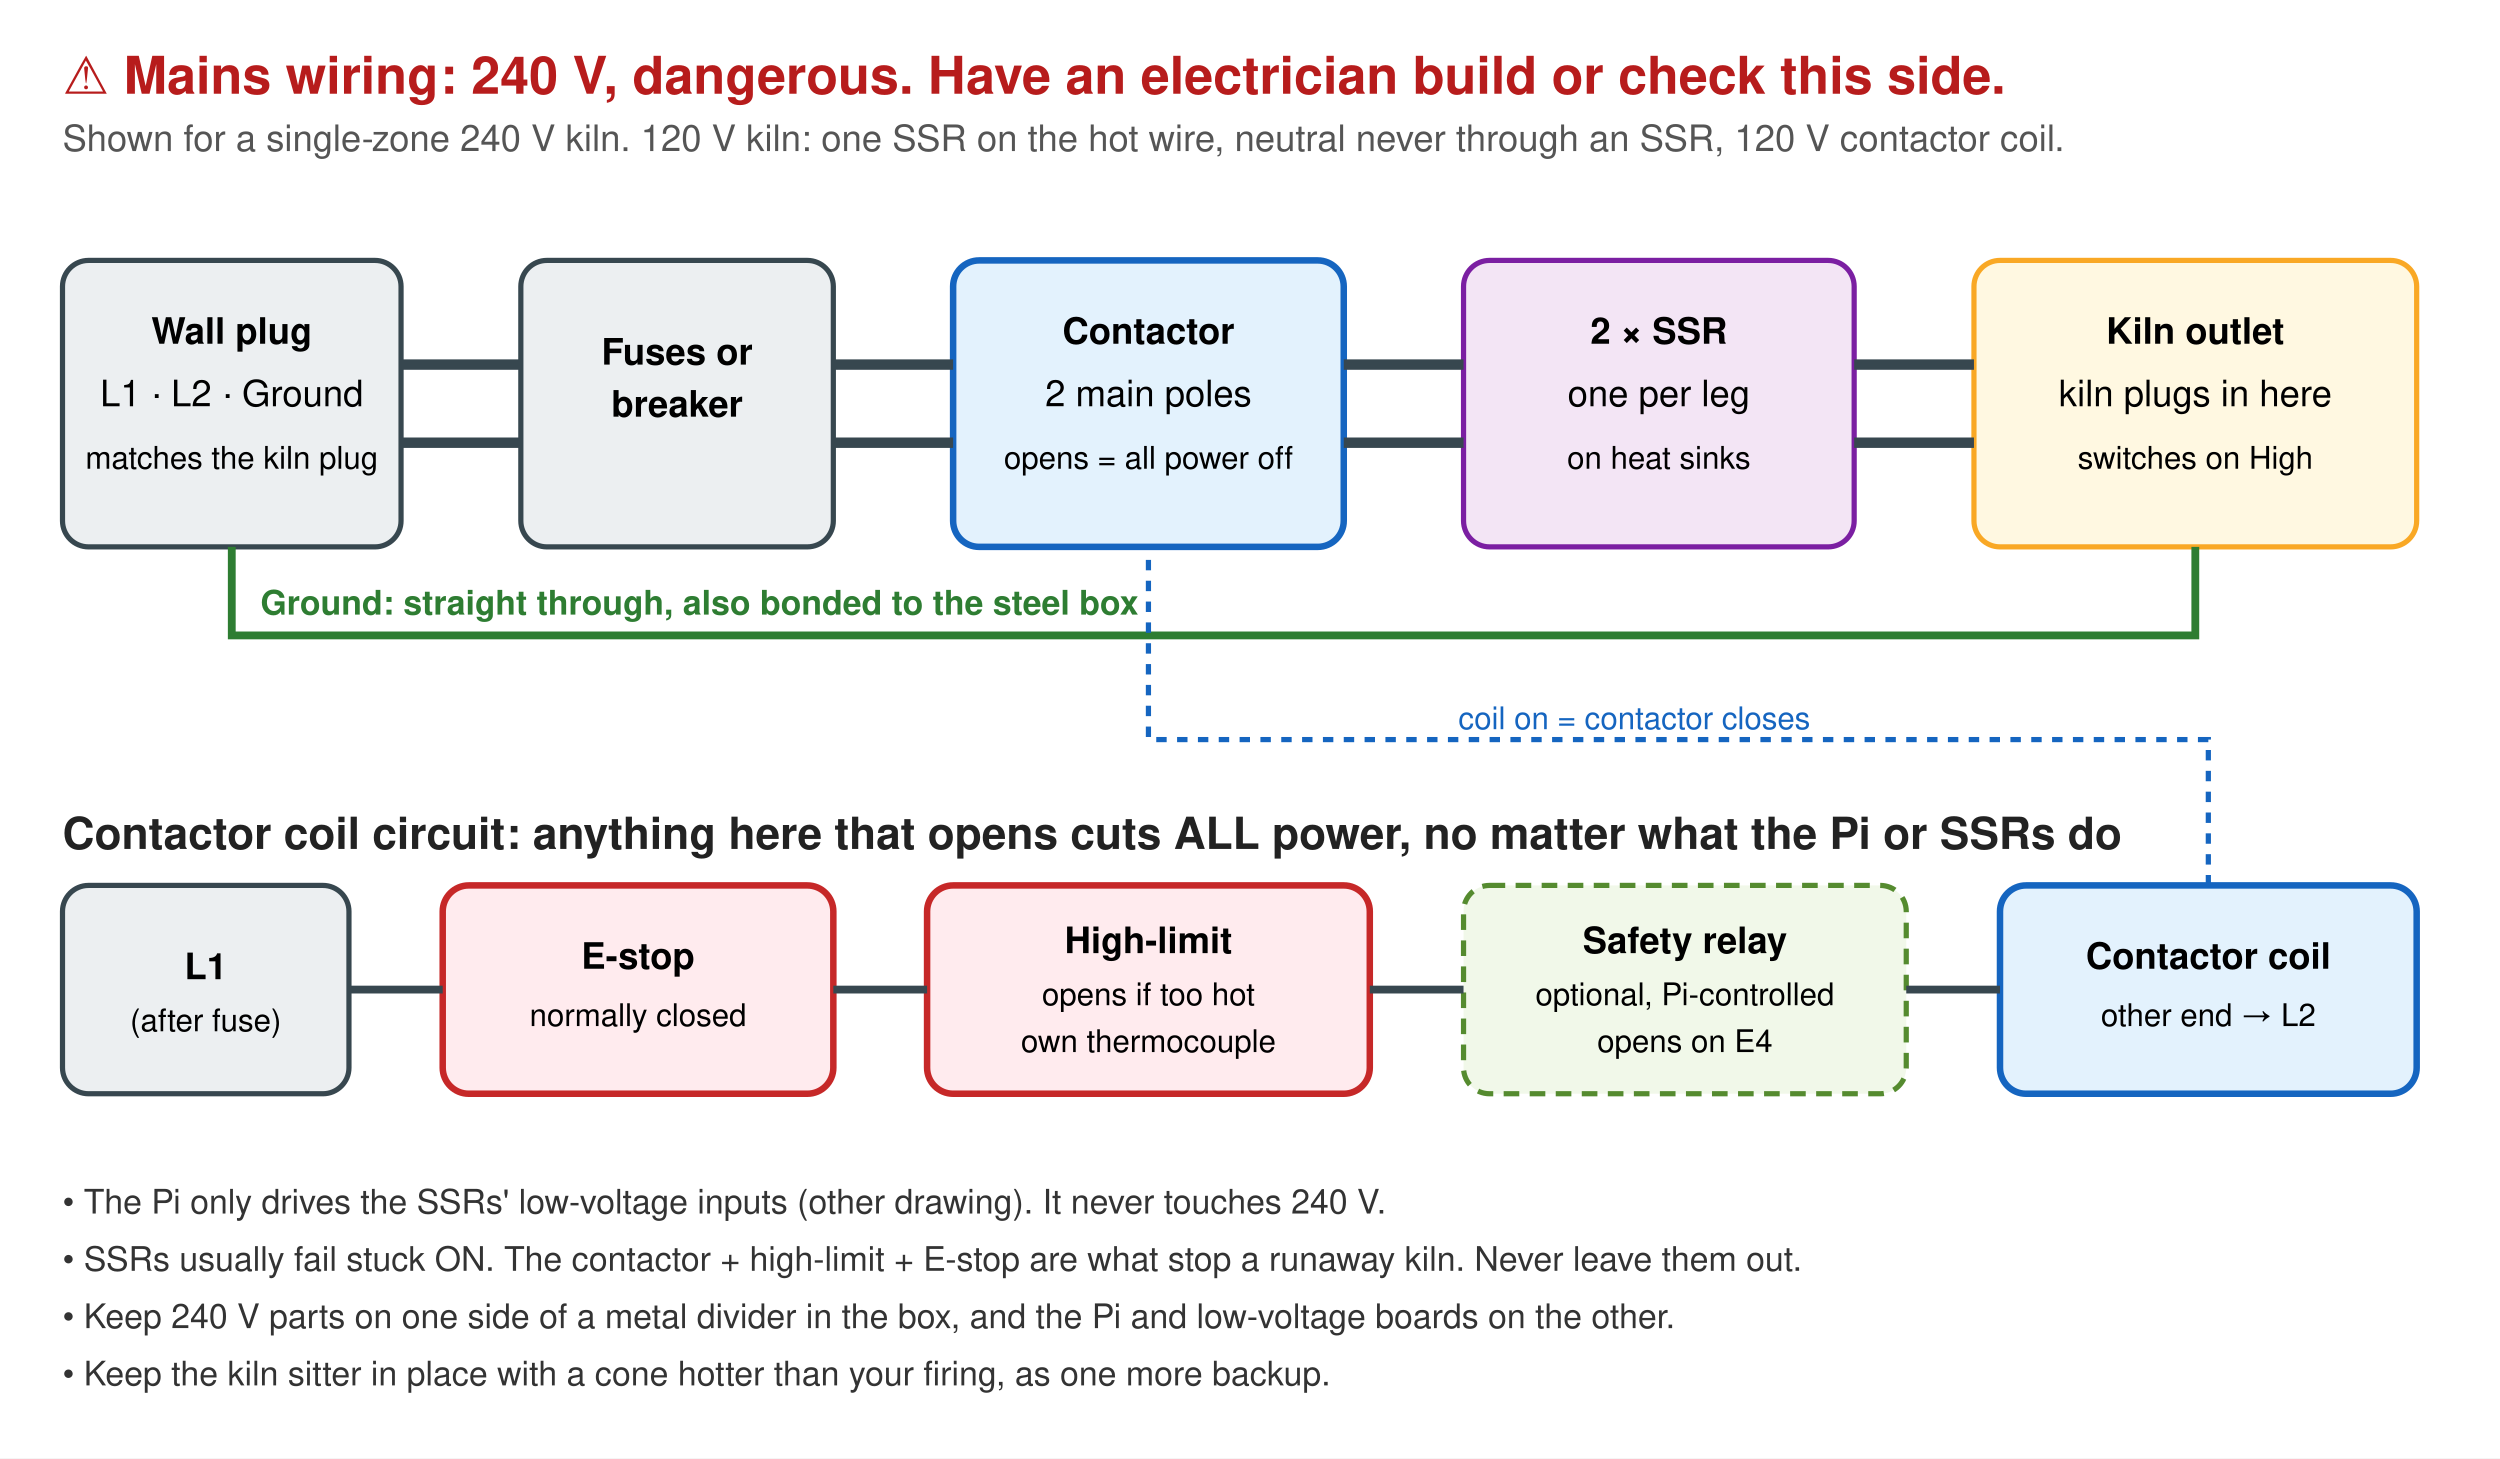
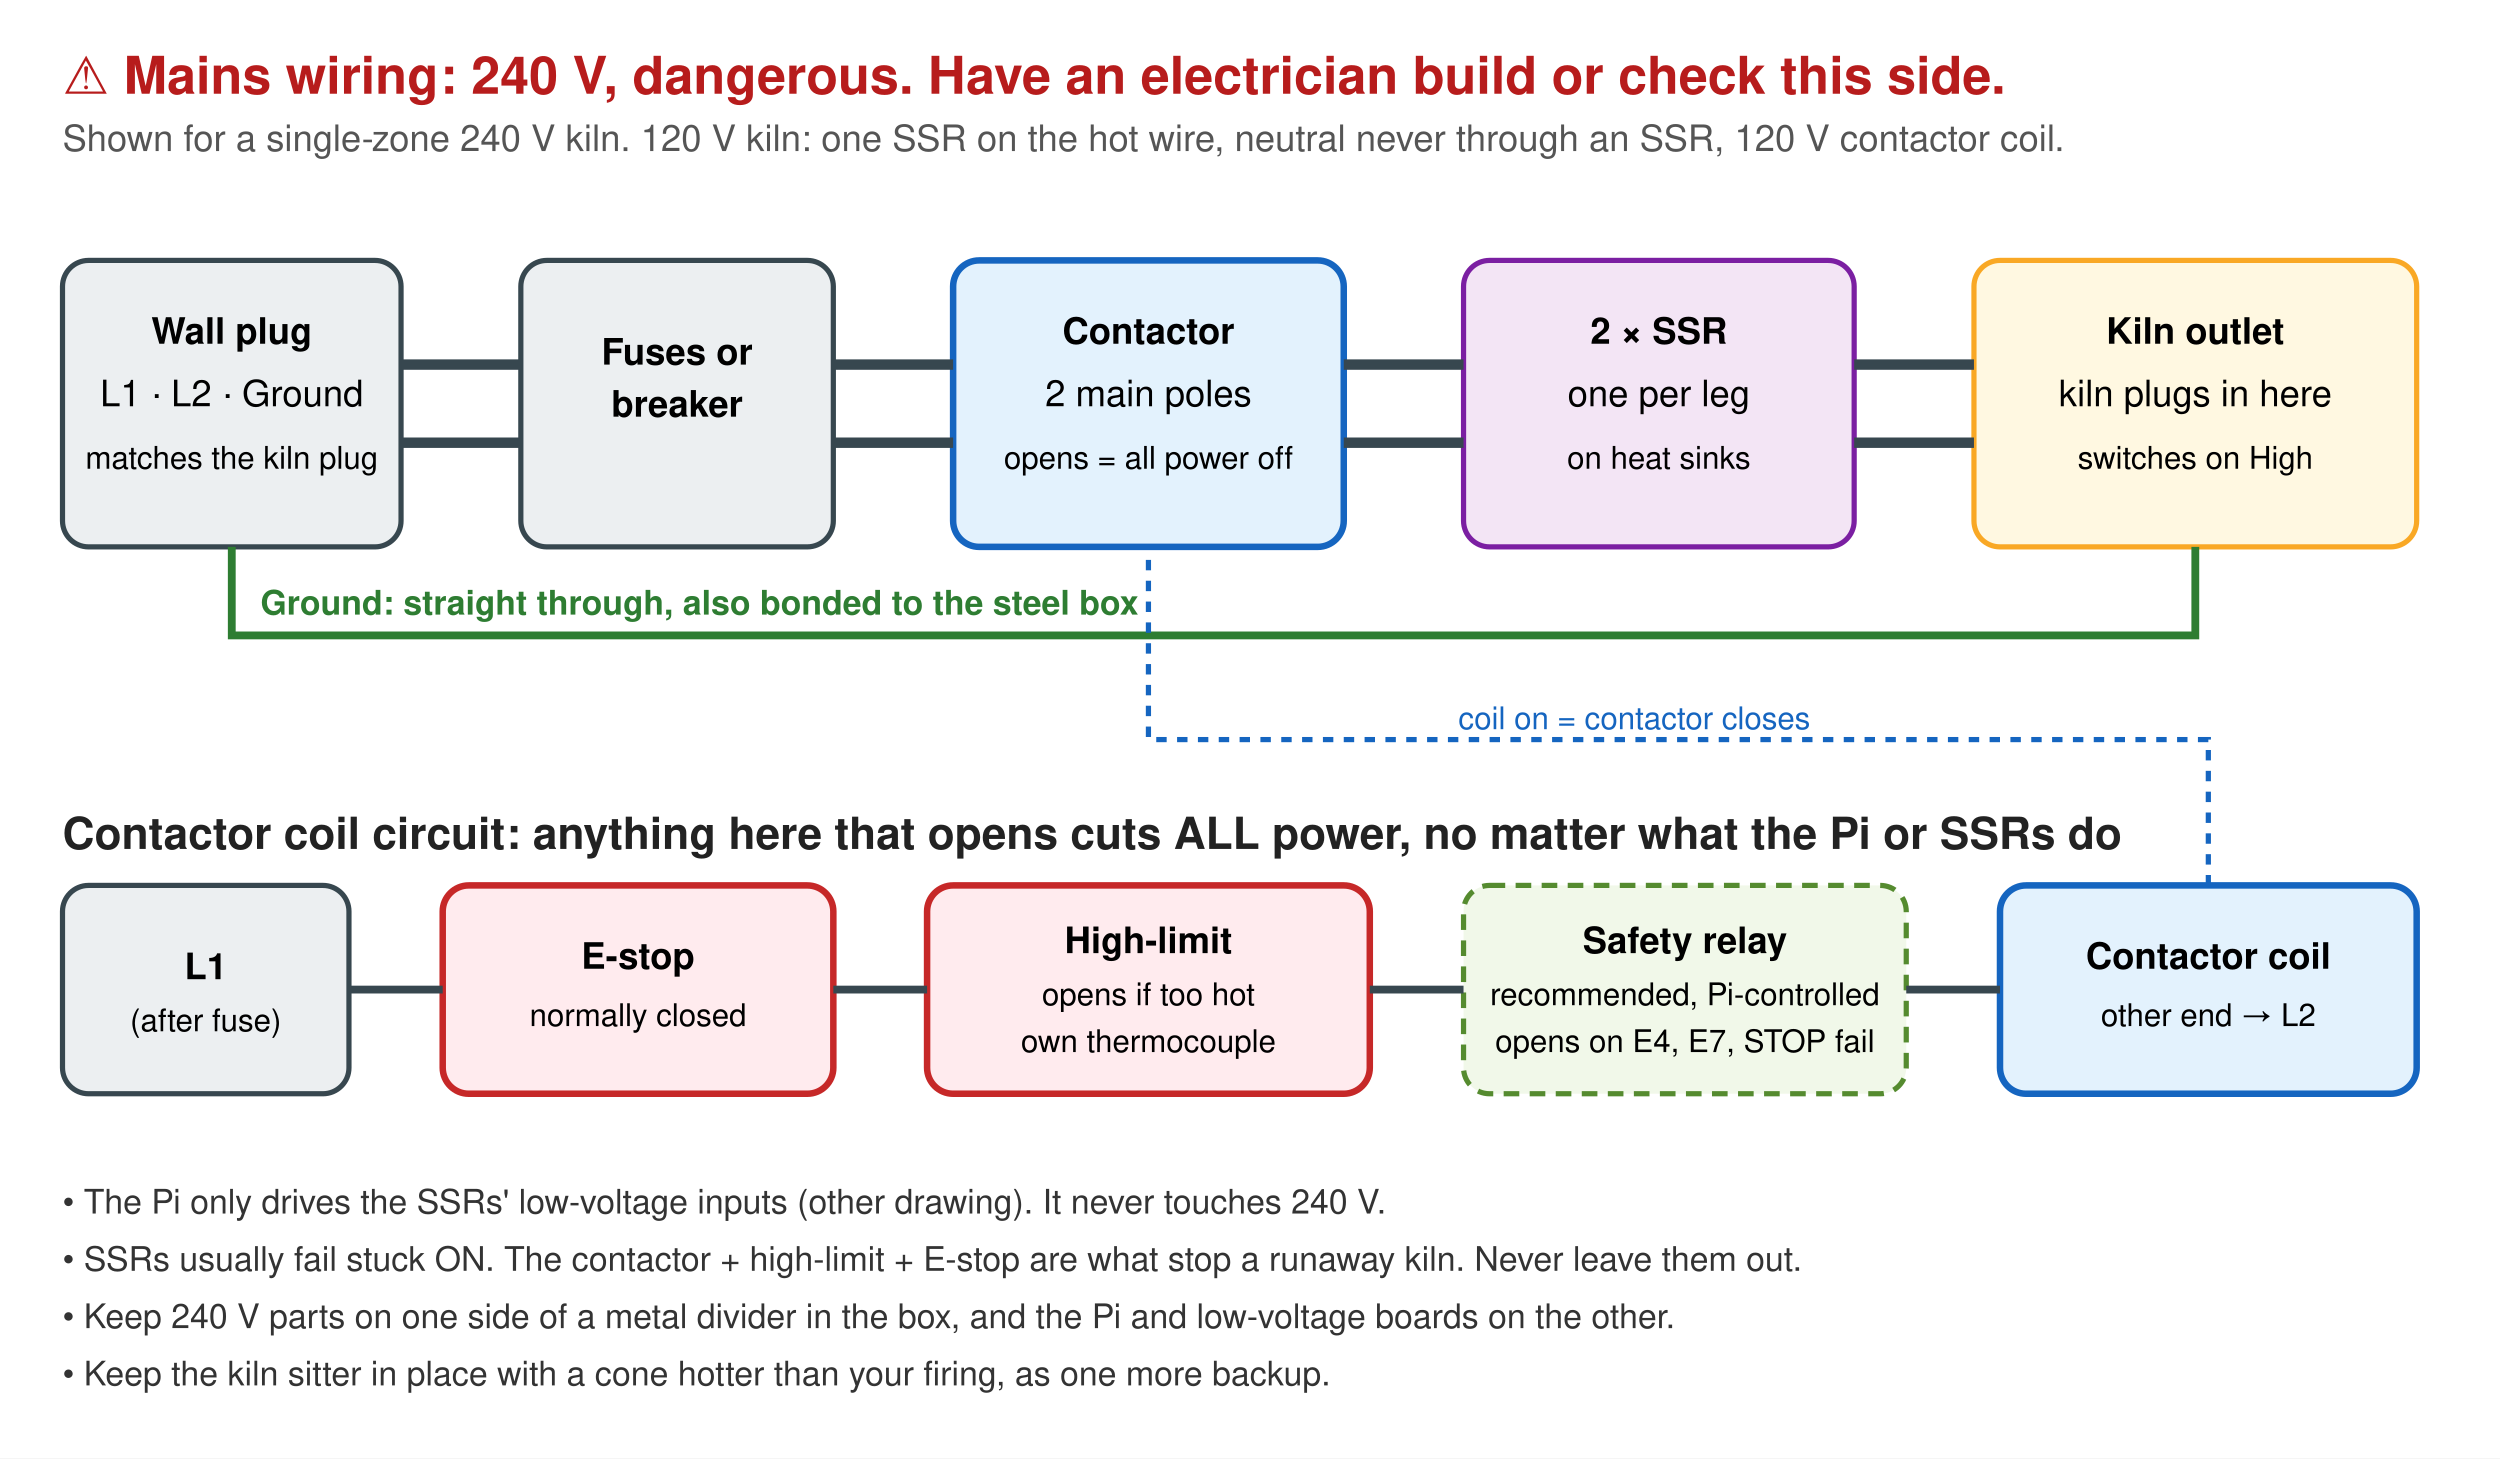
<svg xmlns="http://www.w3.org/2000/svg" viewBox="0 0 960 560" font-family="Helvetica, Arial, sans-serif" font-size="14">
  <rect width="960" height="560" fill="#ffffff" />
  <text x="24" y="36" font-size="20" font-weight="700" fill="#b71c1c">⚠ Mains wiring: 240 V, dangerous. Have an electrician build or check this side.</text>
  <text x="24" y="58" fill="#555">Shown for a single-zone 240 V kiln. 120 V kiln: one SSR on the hot wire, neutral never through an SSR, 120 V contactor coil.</text>
  <g font-weight="700" text-anchor="middle">
    <rect x="24" y="100" width="130" height="110" rx="10" fill="#eceff1" stroke="#37474f" stroke-width="2" />
    <text x="89" y="132">Wall plug</text>
    <text x="89" y="156" font-weight="400">L1 · L2 · Ground</text>
    <text x="89" y="180" font-weight="400" font-size="12">matches the kiln plug</text>
    <rect x="200" y="100" width="120" height="110" rx="10" fill="#eceff1" stroke="#37474f" stroke-width="2" />
    <text x="260" y="140">Fuses or</text>
    <text x="260" y="160">breaker</text>
    <rect x="366" y="100" width="150" height="110" rx="10" fill="#e3f2fd" stroke="#1565c0" stroke-width="2.5" />
    <text x="441" y="132">Contactor</text>
    <text x="441" y="156" font-weight="400">2 main poles</text>
    <text x="441" y="180" font-weight="400" font-size="12">opens = all power off</text>
    <rect x="562" y="100" width="150" height="110" rx="10" fill="#f3e5f5" stroke="#7b1fa2" stroke-width="2" />
    <text x="637" y="132">2 × SSR</text>
    <text x="637" y="156" font-weight="400">one per leg</text>
    <text x="637" y="180" font-weight="400" font-size="12">on heat sinks</text>
    <rect x="758" y="100" width="170" height="110" rx="10" fill="#fff8e1" stroke="#f9a825" stroke-width="2" />
    <text x="843" y="132">Kiln outlet</text>
    <text x="843" y="156" font-weight="400">kiln plugs in here</text>
    <text x="843" y="180" font-weight="400" font-size="12">switches on High</text>
  </g>
  <g stroke="#37474f" stroke-width="4" fill="none">
    <path d="M154 140 H200 M320 140 H366 M516 140 H562 M712 140 H758" />
    <path d="M154 170 H200 M320 170 H366 M516 170 H562 M712 170 H758" />
  </g>
  <path d="M89 210 V244 H843 V210" stroke="#2e7d32" stroke-width="3" fill="none" />
  <text x="100" y="236" fill="#2e7d32" font-weight="700" font-size="13">Ground: straight through, also bonded to the steel box</text>
  <text x="24" y="326" font-size="17" font-weight="700" fill="#222">Contactor coil circuit: anything here that opens cuts ALL power, no matter what the Pi or SSRs do</text>
  <g text-anchor="middle">
    <rect x="24" y="340" width="110" height="80" rx="10" fill="#eceff1" stroke="#37474f" stroke-width="2" />
    <text x="79" y="376" font-weight="700">L1</text>
    <text x="79" y="396" font-size="12">(after fuse)</text>
    <rect x="170" y="340" width="150" height="80" rx="10" fill="#ffebee" stroke="#c62828" stroke-width="2.5" />
    <text x="245" y="372" font-weight="700">E-stop</text>
    <text x="245" y="394" font-size="12">normally closed</text>
    <rect x="356" y="340" width="170" height="80" rx="10" fill="#ffebee" stroke="#c62828" stroke-width="2.5" />
    <text x="441" y="366" font-weight="700">High-limit</text>
    <text x="441" y="386" font-size="12">opens if too hot</text>
    <text x="441" y="404" font-size="12">own thermocouple</text>
    <rect x="562" y="340" width="170" height="80" rx="10" fill="#f1f8e9" stroke="#558b2f" stroke-width="2" stroke-dasharray="6 4" />
    <text x="647" y="366" font-weight="700">Safety relay</text>
-     <text x="647" y="386" font-size="12">optional, Pi-controlled</text>
-     <text x="647" y="404" font-size="12">opens on E4</text>
+     <text x="647" y="386" font-size="12">recommended, Pi-controlled</text>
+     <text x="647" y="404" font-size="12">opens on E4, E7, STOP fail</text>
    <rect x="768" y="340" width="160" height="80" rx="10" fill="#e3f2fd" stroke="#1565c0" stroke-width="2.5" />
    <text x="848" y="372" font-weight="700">Contactor coil</text>
    <text x="848" y="394" font-size="12">other end → L2</text>
  </g>
  <path d="M134 380 H170 M320 380 H356 M526 380 H562 M732 380 H768" stroke="#37474f" stroke-width="3" />
  <path d="M848 340 V284 H441 V210" stroke="#1565c0" stroke-width="2" stroke-dasharray="4 4" fill="none" />
  <text x="560" y="280" fill="#1565c0" font-size="12">coil on = contactor closes</text>
  <g font-size="13" fill="#333">
    <text x="24" y="466">• The Pi only drives the SSRs' low-voltage inputs (other drawing). It never touches 240 V.</text>
    <text x="24" y="488">• SSRs usually fail stuck ON. The contactor + high-limit + E-stop are what stop a runaway kiln. Never leave them out.</text>
    <text x="24" y="510">• Keep 240 V parts on one side of a metal divider in the box, and the Pi and low-voltage boards on the other.</text>
    <text x="24" y="532">• Keep the kiln sitter in place with a cone hotter than your firing, as one more backup.</text>
  </g>
</svg>
